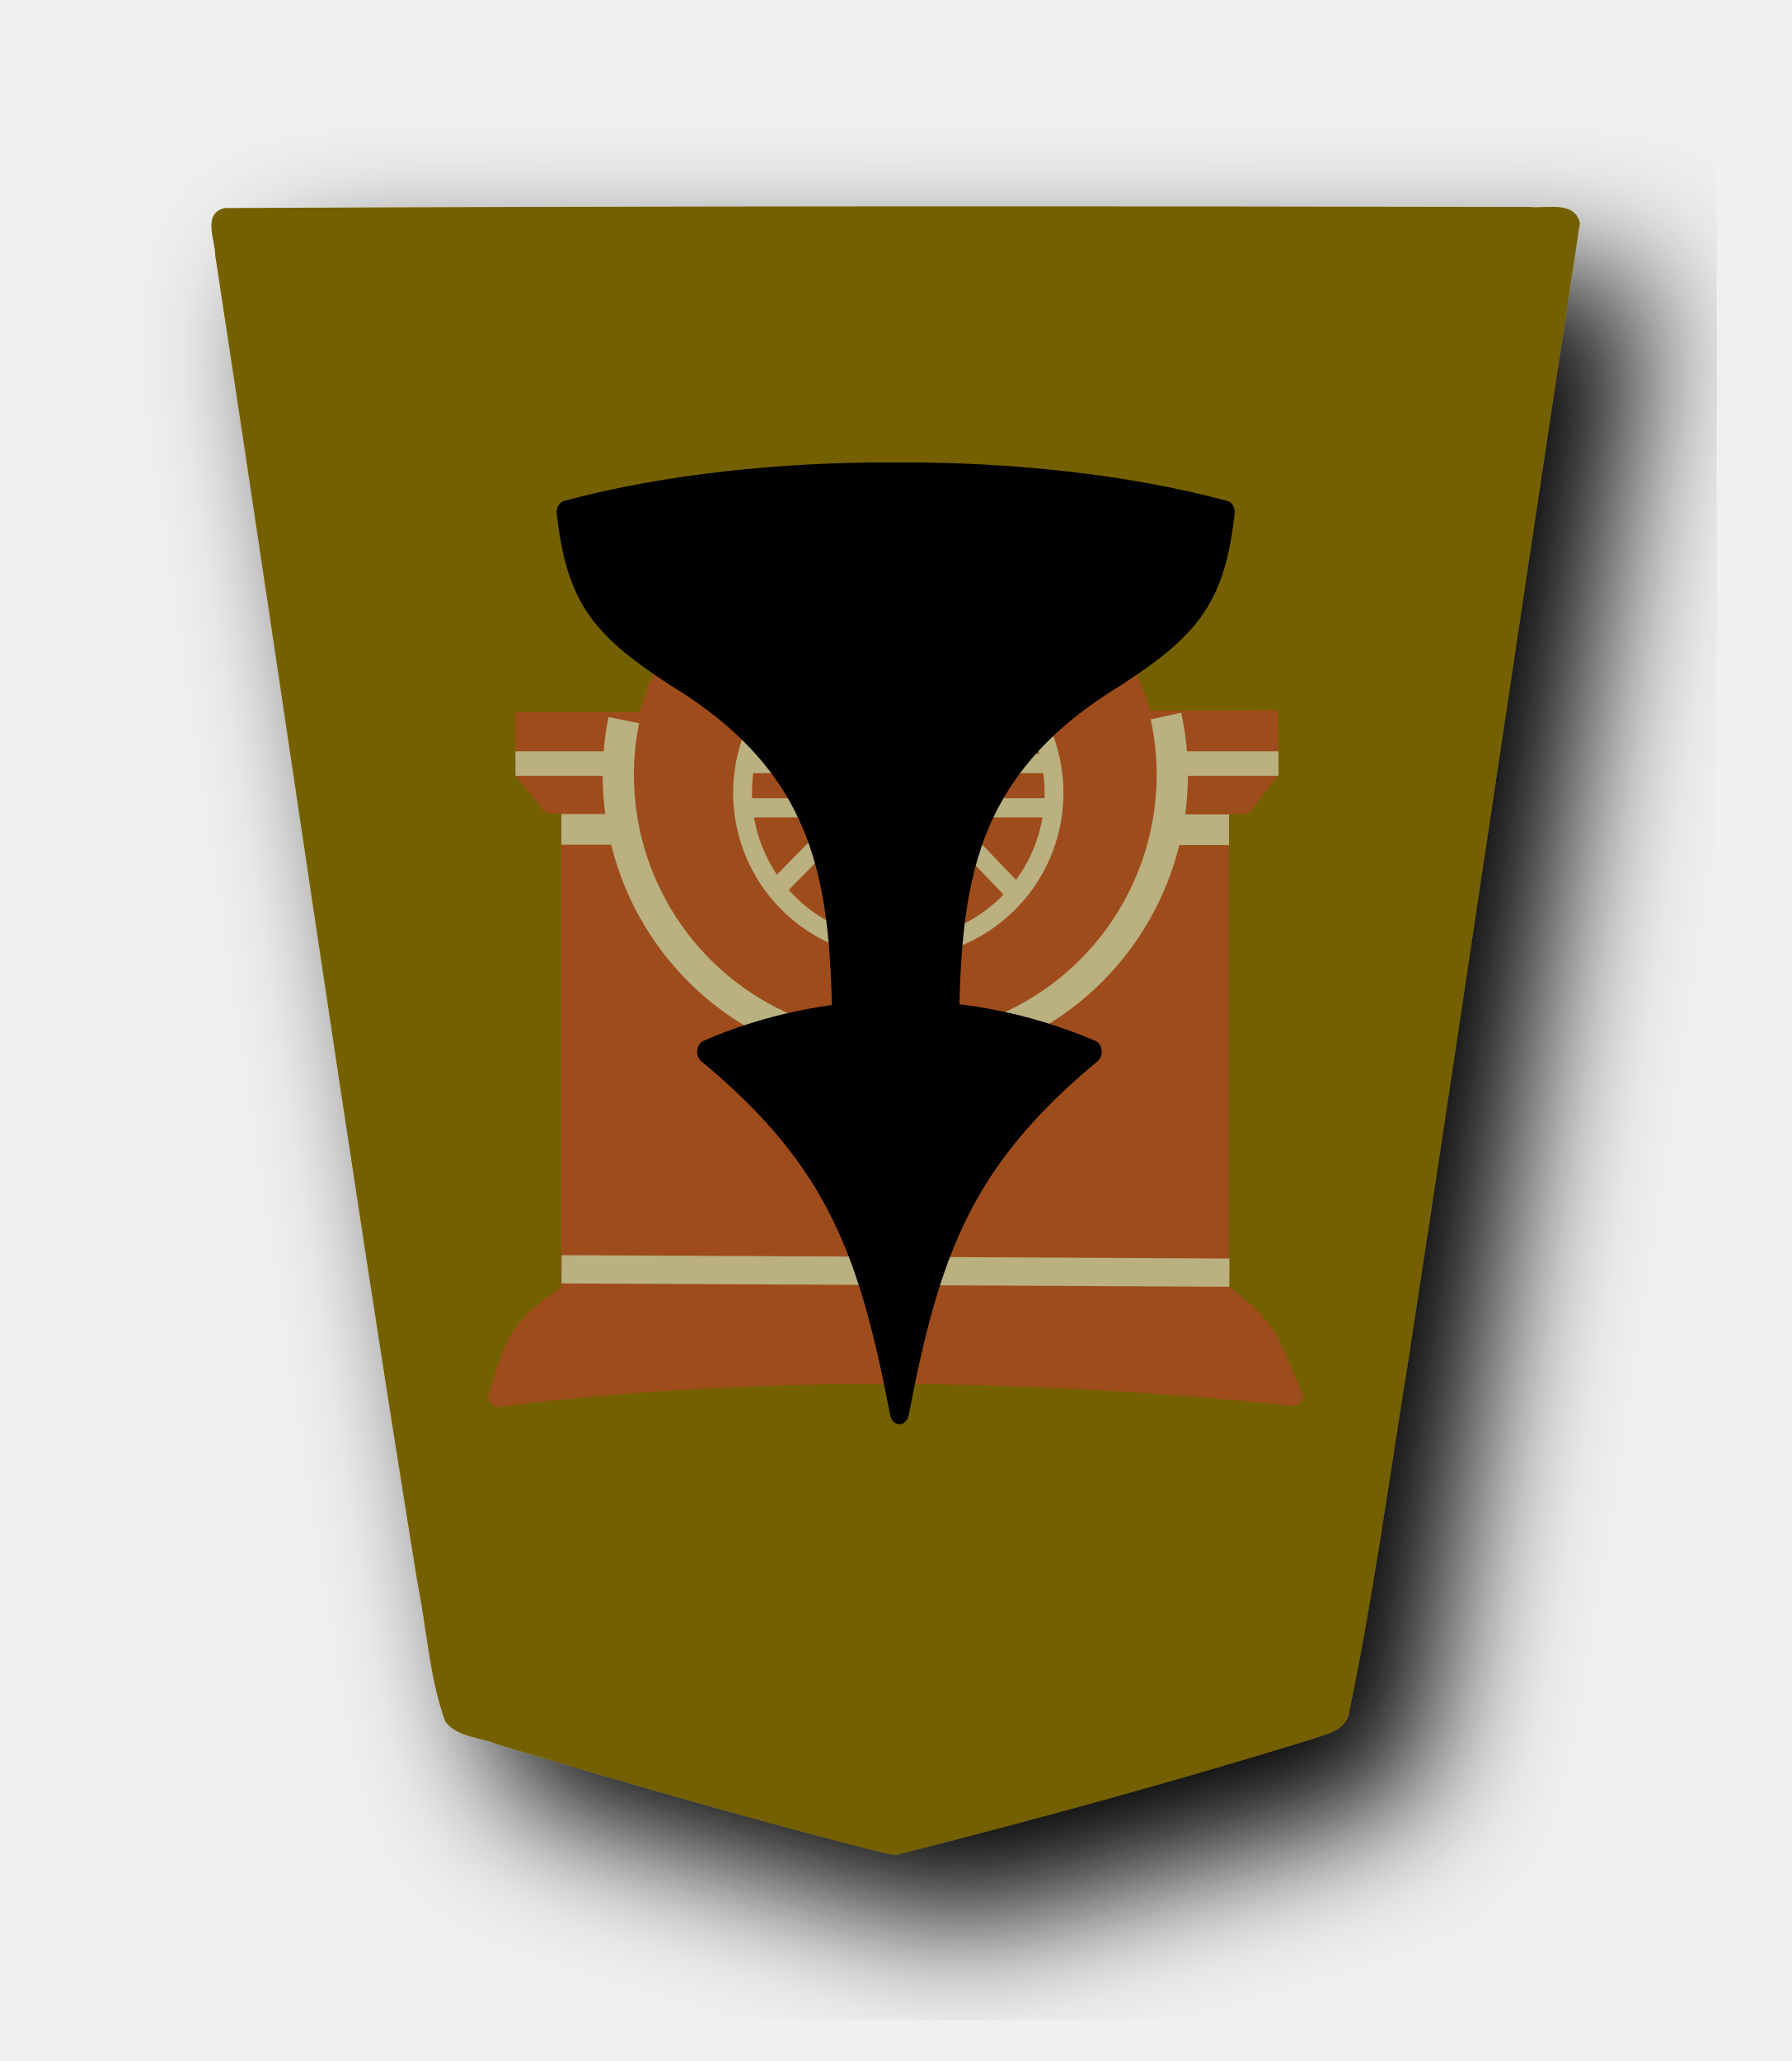
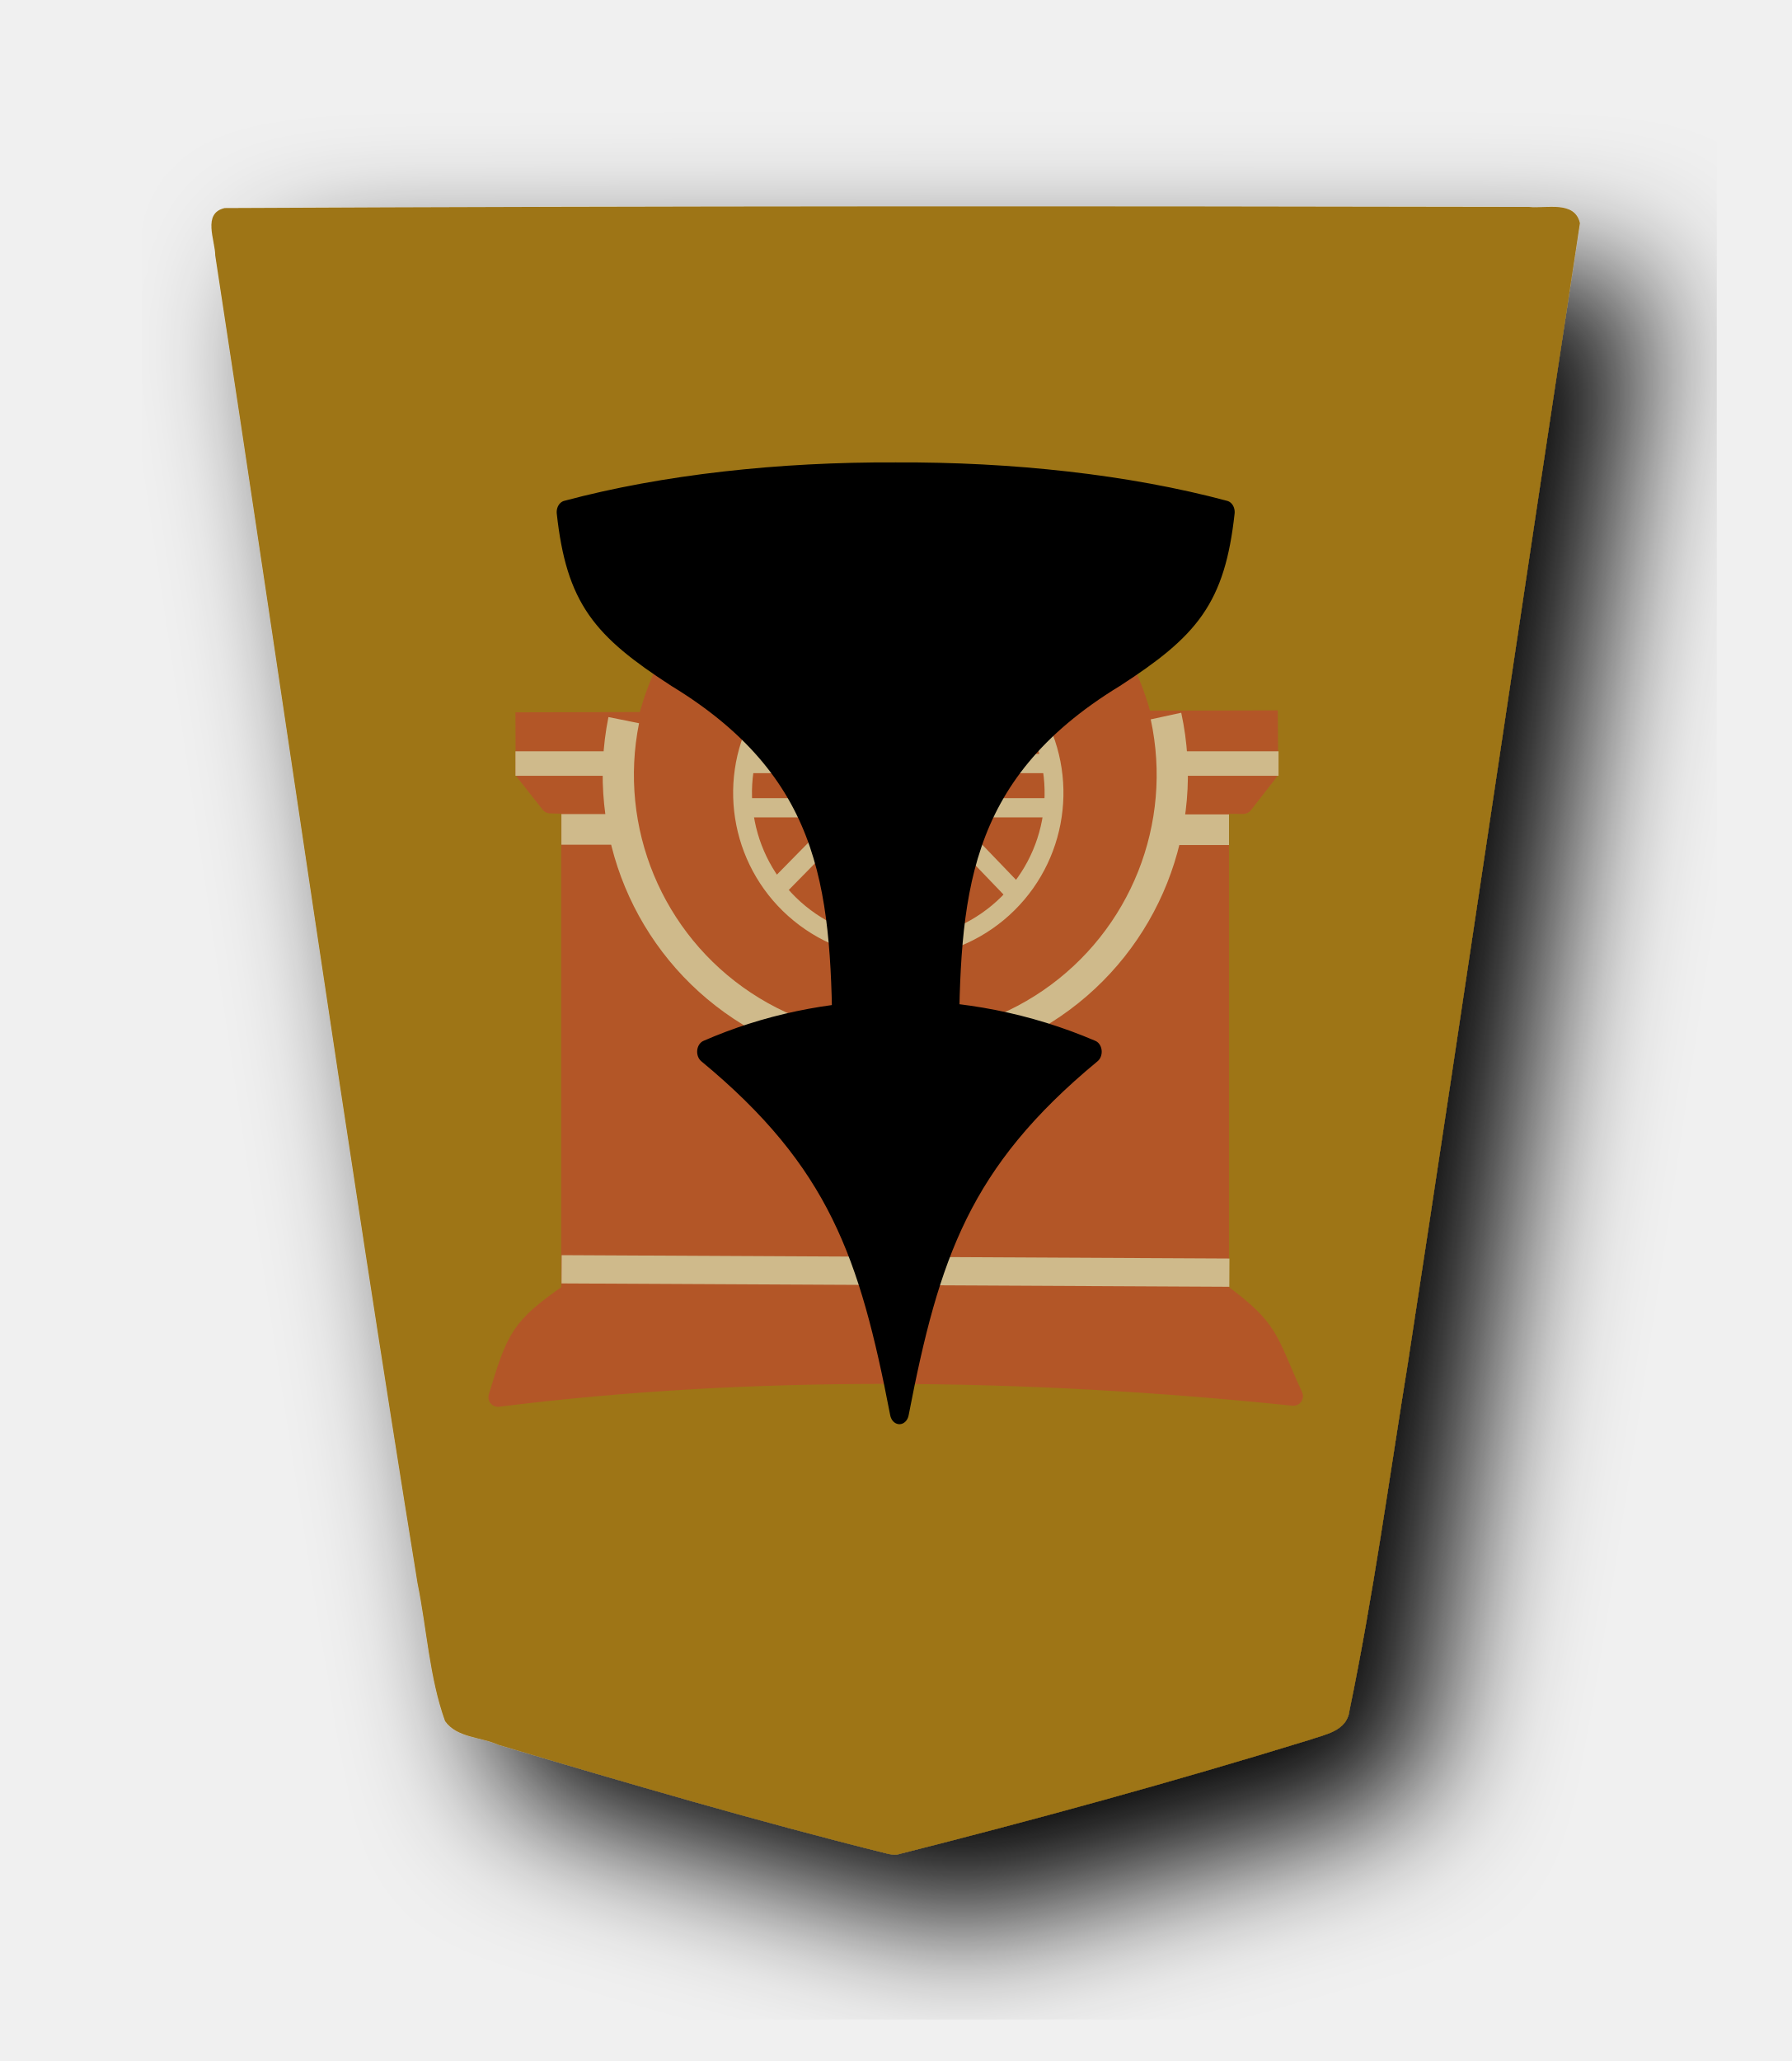
<svg xmlns="http://www.w3.org/2000/svg" width="52.157" height="60" version="1.1" id="svg1717">
  <defs id="defs1721">
    <filter style="color-interpolation-filters:sRGB" id="filter1552">
      <feFlood flood-opacity="0.498" flood-color="rgb(0,0,0)" result="flood" id="feFlood1542" />
      <feComposite in="flood" in2="SourceGraphic" operator="in" result="composite1" id="feComposite1544" />
      <feGaussianBlur in="composite1" stdDeviation="2.5" result="blur" id="feGaussianBlur1546" />
      <feOffset dx="4.57967e-15" dy="4.41314e-15" result="offset" id="feOffset1548" />
      <feComposite in="SourceGraphic" in2="offset" operator="over" result="composite2" id="feComposite1550" />
    </filter>
    <filter style="color-interpolation-filters:sRGB" id="filter1540">
      <feFlood flood-opacity="0.498" flood-color="rgb(0,0,0)" result="flood" id="feFlood1530" />
      <feComposite in="flood" in2="SourceGraphic" operator="in" result="composite1" id="feComposite1532" />
      <feGaussianBlur in="composite1" stdDeviation="2.5" result="blur" id="feGaussianBlur1534" />
      <feOffset dx="4.57967e-15" dy="4.41314e-15" result="offset" id="feOffset1536" />
      <feComposite in="SourceGraphic" in2="offset" operator="over" result="composite2" id="feComposite1538" />
    </filter>
    <filter id="drop-shadow-9">
      <feGaussianBlur in="SourceAlpha" result="blur" stdDeviation="2" id="feGaussianBlur5056" />
      <feOffset result="offsetBlur" dx="2" dy="2" id="feOffset5058" />
      <feBlend in="SourceGraphic" in2="offsetBlur" mode="normal" id="feBlend5060" />
    </filter>
    <filter id="drop-shadow-2">
      <feGaussianBlur in="SourceAlpha" result="blur" stdDeviation="2" id="feGaussianBlur6807" />
      <feOffset result="offsetBlur" dx="2" dy="2" id="feOffset6809" />
      <feBlend in="SourceGraphic" in2="offsetBlur" mode="normal" id="feBlend6811" />
    </filter>
    <filter id="drop-shadow-2-8">
      <feGaussianBlur in="SourceAlpha" result="blur" stdDeviation="2" id="feGaussianBlur6807-2" />
      <feOffset result="offsetBlur" dx="2" dy="2" id="feOffset6809-8" />
      <feBlend in="SourceGraphic" in2="offsetBlur" mode="normal" id="feBlend6811-0" />
    </filter>
    <filter id="drop-shadow-6">
      <feGaussianBlur in="SourceAlpha" result="blur" stdDeviation="2" id="feGaussianBlur5056-9" />
      <feOffset result="offsetBlur" dx="2" dy="2" id="feOffset5058-0" />
      <feBlend in="SourceGraphic" in2="offsetBlur" mode="normal" id="feBlend5060-9" />
    </filter>
    <filter id="drop-shadow-27">
      <feGaussianBlur in="SourceAlpha" result="blur" stdDeviation="2" id="feGaussianBlur5056-5" />
      <feOffset result="offsetBlur" dx="2" dy="2" id="feOffset5058-6" />
      <feBlend in="SourceGraphic" in2="offsetBlur" mode="normal" id="feBlend5060-96" />
    </filter>
    <filter id="drop-shadow-2-88">
      <feGaussianBlur in="SourceAlpha" result="blur" stdDeviation="2" id="feGaussianBlur6807-1" />
      <feOffset result="offsetBlur" dx="2" dy="2" id="feOffset6809-5" />
      <feBlend in="SourceGraphic" in2="offsetBlur" mode="normal" id="feBlend6811-7" />
    </filter>
    <filter id="drop-shadow-2-88-3">
      <feGaussianBlur in="SourceAlpha" result="blur" stdDeviation="2" id="feGaussianBlur6807-1-9" />
      <feOffset result="offsetBlur" dx="2" dy="2" id="feOffset6809-5-3" />
      <feBlend in="SourceGraphic" in2="offsetBlur" mode="normal" id="feBlend6811-7-6" />
    </filter>
  </defs>
  <filter id="drop-shadow">
    <feGaussianBlur in="SourceAlpha" result="blur" stdDeviation="2" id="feGaussianBlur1692" />
    <feOffset result="offsetBlur" dx="2" dy="2" id="feOffset1694" />
    <feBlend in="SourceGraphic" in2="offsetBlur" mode="normal" id="feBlend1696" />
  </filter>
  <g style="display:inline" id="g8876" transform="matrix(1,0,0,-1,-95.64097,81.11873)">
-     <g id="g7764" transform="matrix(0.9818505,0,0,-0.9818505,-4.360504,104.3377)" style="fill:#756001;fill-opacity:1;filter:url(#drop-shadow-2-88)">
-       <g style="fill:#756001;fill-opacity:1" id="g7762" transform="rotate(180,45.5785,23.8125)">
-         <path id="path7760" d="m -37.299,-31.01 c -4.096,1.034 -8.171,2.152 -12.208,3.395 -0.467,0.163 -1.13,0.263 -1.201,0.865 -0.709,3.416 -1.178,6.885 -1.737,10.331 -1.73,11.255 -3.378,22.528 -5.1,33.78 0.155,0.682 1.013,0.424 1.51,0.48 12.894,0.025 25.788,0.03 38.68,-0.033 0.672,-0.156 0.28,-0.952 0.279,-1.409 -2.011,-13.12 -3.876,-26.263 -5.998,-39.366 -0.277,-1.356 -0.348,-2.782 -0.816,-4.087 -0.347,-0.497 -1.073,-0.468 -1.588,-0.704 -3.832,-1.137 -7.673,-2.267 -11.55,-3.231 -0.09,-0.017 -0.18,-0.032 -0.271,-0.021 z" style="fill:#756001;fill-opacity:1" />
+     <g id="g7764" transform="matrix(0.9818505,0,0,-0.9818505,-4.360504,104.3377)" style="fill:#9e7519;fill-opacity:1;filter:url(#drop-shadow-2-88)">
+       <g style="fill:#9e7519;fill-opacity:1" id="g7762" transform="rotate(180,45.5785,23.8125)">
+         <path id="path7760" d="m -37.299,-31.01 c -4.096,1.034 -8.171,2.152 -12.208,3.395 -0.467,0.163 -1.13,0.263 -1.201,0.865 -0.709,3.416 -1.178,6.885 -1.737,10.331 -1.73,11.255 -3.378,22.528 -5.1,33.78 0.155,0.682 1.013,0.424 1.51,0.48 12.894,0.025 25.788,0.03 38.68,-0.033 0.672,-0.156 0.28,-0.952 0.279,-1.409 -2.011,-13.12 -3.876,-26.263 -5.998,-39.366 -0.277,-1.356 -0.348,-2.782 -0.816,-4.087 -0.347,-0.497 -1.073,-0.468 -1.588,-0.704 -3.832,-1.137 -7.673,-2.267 -11.55,-3.231 -0.09,-0.017 -0.18,-0.032 -0.271,-0.021 z" style="fill:#9e7519;fill-opacity:1" />
      </g>
    </g>
    <g transform="matrix(-0.5592501,0,0,0.5592501,179.9707,5.15168)" id="g3971-6" style="display:inline;opacity:0.5">
      <path transform="matrix(1.333333,0,0,-1.333333,0,396.8507)" style="display:inline;fill:none;stroke:#ffffe5;stroke-width:0.75px;stroke-linecap:butt;stroke-linejoin:miter;stroke-opacity:1" d="m 68.004,224.078 -0.331,3.323" id="path3893-9" />
      <path transform="matrix(1.333333,0,0,-1.333333,0,396.8507)" style="display:inline;fill:none;stroke:#ffffff;stroke-width:0.75px;stroke-linecap:butt;stroke-linejoin:miter;stroke-opacity:1" d="M 71.849,227.169 H 84.079" id="path3907-9" />
      <path id="path3827-3" d="m 112.982,92.876 a 8.798,9.13 0 0 0 -0.051,-0.232 8.798,9.13 0 0 0 -0.277,-0.867 8.798,9.13 0 0 0 -0.359,-0.832 8.798,9.13 0 0 0 -0.438,-0.791 8.798,9.13 0 0 0 -0.512,-0.744 8.798,9.13 0 0 0 -0.58,-0.686 8.798,9.13 0 0 0 -0.645,-0.621 8.798,9.13 0 0 0 -0.699,-0.553 8.798,9.13 0 0 0 -0.75,-0.477 8.798,9.13 0 0 0 -0.791,-0.396 8.798,9.13 0 0 0 -0.826,-0.312 8.798,9.13 0 0 0 -0.854,-0.227 8.798,9.13 0 0 0 -0.869,-0.137 8.798,9.13 0 0 0 -0.879,-0.045 8.798,9.13 0 0 0 -0.621,0.021 8.798,9.13 0 0 0 -0.873,0.111 8.798,9.13 0 0 0 -0.859,0.199 8.798,9.13 0 0 0 -0.834,0.287 8.798,9.13 0 0 0 -0.803,0.373 8.798,9.13 0 0 0 -0.764,0.455 8.798,9.13 0 0 0 -0.715,0.531 8.798,9.13 0 0 0 -0.66,0.602 8.798,9.13 0 0 0 -0.6,0.668 8.798,9.13 0 0 0 -0.533,0.727 8.798,9.13 0 0 0 -0.459,0.777 8.798,9.13 0 0 0 -0.383,0.822 8.798,9.13 0 0 0 -0.301,0.857 8.798,9.13 0 0 0 -0.121,0.488 z" style="opacity:1;fill:#c83737;fill-opacity:1;stroke:#c83737;stroke-width:1;stroke-linecap:round;stroke-linejoin:round;stroke-miterlimit:4;stroke-dasharray:none;stroke-opacity:1;paint-order:normal" />
      <path id="path3829-3" d="m 87.306,68.524 v 25.457 h 3.912 a 13.347,13.347 0 0 1 0.066,-0.443 13.347,13.347 0 0 1 0.33,-1.291 13.347,13.347 0 0 1 0.457,-1.254 13.347,13.347 0 0 1 0.58,-1.201 13.347,13.347 0 0 1 0.697,-1.137 13.347,13.347 0 0 1 0.809,-1.062 13.347,13.347 0 0 1 0.908,-0.977 13.347,13.347 0 0 1 1.004,-0.881 13.347,13.347 0 0 1 1.084,-0.775 13.347,13.347 0 0 1 1.158,-0.664 13.347,13.347 0 0 1 1.217,-0.545 13.347,13.347 0 0 1 1.266,-0.42 13.347,13.347 0 0 1 1.303,-0.293 13.347,13.347 0 0 1 1.324,-0.16 13.347,13.347 0 0 1 0.943,-0.033 13.347,13.347 0 0 1 1.334,0.066 13.347,13.347 0 0 1 1.318,0.199 13.347,13.347 0 0 1 1.293,0.33 13.347,13.347 0 0 1 1.252,0.457 13.347,13.347 0 0 1 1.203,0.58 13.347,13.347 0 0 1 1.137,0.697 13.347,13.347 0 0 1 1.062,0.809 13.347,13.347 0 0 1 0.975,0.908 13.347,13.347 0 0 1 0.881,1.002 13.347,13.347 0 0 1 0.777,1.086 13.347,13.347 0 0 1 0.662,1.156 13.347,13.347 0 0 1 0.545,1.219 13.347,13.347 0 0 1 0.422,1.266 13.347,13.347 0 0 1 0.291,1.303 13.347,13.347 0 0 1 0.008,0.059 h 3.547 V 68.524 Z" style="opacity:1;fill:#c83737;fill-opacity:1;stroke:#c83737;stroke-width:1;stroke-linecap:round;stroke-linejoin:round;stroke-miterlimit:4;stroke-dasharray:none;stroke-opacity:1;paint-order:normal" />
      <path id="path3831-7" d="m 117.693,95.659 h 5.764 l -1.312,-1.662 -1.072,-0.031 -3.549,0.002 c 0.073,0.424 0.125,0.851 0.156,1.279 0.007,0.137 0.011,0.275 0.014,0.412 z" style="fill:#c83737;fill-opacity:1;stroke:#c83737;stroke-width:1px;stroke-linecap:butt;stroke-linejoin:round;stroke-opacity:1" />
      <path id="path3833-4" d="m 91.218,93.975 -3.828,0.002 -1.329,-0.008 -1.317,1.689 h 6.303 c 0.005,-0.267 0.018,-0.534 0.039,-0.801 0.034,-0.296 0.079,-0.59 0.133,-0.883 z" style="fill:#c83737;fill-opacity:1;stroke:#c83737;stroke-width:1px;stroke-linecap:butt;stroke-linejoin:round;stroke-opacity:1" />
      <path id="path3835-9" d="m 117.503,98.3 5.98,-0.014 -0.008,-2.291 -5.811,0.003 a 13.483,11.721 0 0 1 0.02,0.473 13.483,11.721 0 0 1 -0.067,1.17 13.483,11.721 0 0 1 -0.114,0.659 z" style="fill:#c83737;fill-opacity:1;stroke:#c83737;stroke-width:0.942px;stroke-linecap:butt;stroke-linejoin:miter;stroke-opacity:1" />
      <path id="path3837-4" d="m 91.069,95.969 -6.348,0.005 0.016,2.408 6.487,-0.016 a 13.408,11.992 0 0 1 -0.147,-1.084 13.408,11.992 0 0 1 -0.033,-0.848 13.408,11.992 0 0 1 0.025,-0.465 z" style="fill:#c83737;fill-opacity:1;stroke:#c83737;stroke-width:0.95px;stroke-linecap:butt;stroke-linejoin:miter;stroke-opacity:1" />
      <path id="path3839-7" d="m 95.73,93.804 a 8.661,15.057 0 0 0 -0.025,0.86 8.661,15.057 0 0 0 0.021,1.066 8.661,15.057 0 0 0 0.104,1.495 8.661,15.057 0 0 0 0.125,0.966 l 16.831,-0.074 a 8.661,15.057 0 0 0 0.067,-0.461 8.661,15.057 0 0 0 0.131,-1.488 8.661,15.057 0 0 0 0.042,-1.504 8.661,15.057 0 0 0 -0.017,-0.883 z" style="fill:#c83737;fill-opacity:1;stroke:#c83737;stroke-width:1.274px;stroke-linecap:butt;stroke-linejoin:miter;stroke-opacity:1" />
      <path id="path3841-1" d="m 87.262,68.547 c -2.669,-1.955 -2.441,-2.436 -3.807,-5.387 14.025,1.45 28.169,1.602 41.409,-0.054 -0.955,3.135 -1.131,3.604 -3.727,5.419 z" style="fill:#c83737;fill-opacity:1;stroke:#c83737;stroke-width:1px;stroke-linecap:butt;stroke-linejoin:round;stroke-opacity:1" />
      <path id="path3843-4-4" d="M 104.188,81.828 A 13.347,13.347 0 0 0 90.842,95.174 13.347,13.347 0 0 0 104.188,108.521 13.347,13.347 0 0 0 117.535,95.174 13.347,13.347 0 0 0 104.188,81.828 Z m 0,4.217 a 8.798,9.13 0 0 1 8.799,9.129 8.798,9.13 0 0 1 -8.799,9.129 8.798,9.13 0 0 1 -8.797,-9.129 8.798,9.13 0 0 1 8.797,-9.129 z" style="opacity:1;fill:#c83737;fill-opacity:1;stroke:#c83737;stroke-width:0.834;stroke-linecap:round;stroke-linejoin:round;stroke-miterlimit:4;stroke-dasharray:none;stroke-opacity:1;paint-order:normal" />
      <path id="path3845-0-3" d="m 104.277,95.969 v 9.413" style="fill:none;stroke:#c83737;stroke-width:1;stroke-linecap:butt;stroke-linejoin:miter;stroke-miterlimit:4;stroke-dasharray:none;stroke-opacity:1" />
      <path id="path3849-1" d="m 86.786,69.589 34.766,0.175" style="fill:#ffffff;stroke:#ffffff;stroke-width:1.472;stroke-linecap:butt;stroke-linejoin:miter;stroke-miterlimit:4;stroke-dasharray:none;stroke-opacity:1" />
      <path id="path3853-5-6" d="m 97.824,102.289 6.32,-6.408 6.607,6.607" style="fill:none;stroke:#c83737;stroke-width:1px;stroke-linecap:butt;stroke-linejoin:miter;stroke-opacity:1" />
      <path id="path3887-4" d="m 84.227,96.091 h 6.171" style="fill:#ffffff;stroke:#ffffff;stroke-width:1.276;stroke-linecap:butt;stroke-linejoin:miter;stroke-miterlimit:4;stroke-dasharray:none;stroke-opacity:1" />
      <path id="path3885-9-4" d="m 96.101,96.091 h 16.188" style="fill:#ffffff;stroke:#ffffff;stroke-width:1.002;stroke-linecap:butt;stroke-linejoin:miter;stroke-miterlimit:4;stroke-dasharray:none;stroke-opacity:1" />
      <path id="path3855-3" d="m 117.961,96.091 h 5.994" style="fill:#ffffff;stroke:#ffffff;stroke-width:1.276;stroke-linecap:butt;stroke-linejoin:miter;stroke-miterlimit:4;stroke-dasharray:none;stroke-opacity:1" />
      <path id="path3857-1-4" d="M 104.233,98.484 V 86.291" style="fill:none;stroke:#ffffff;stroke-width:1;stroke-linecap:butt;stroke-linejoin:miter;stroke-miterlimit:4;stroke-dasharray:none;stroke-opacity:1" />
      <path id="path3859-8-8" d="M 106.511,98.283 97.983,89.409" style="fill:#ffffff;stroke:#ffffff;stroke-width:1;stroke-linecap:butt;stroke-linejoin:miter;stroke-miterlimit:4;stroke-dasharray:none;stroke-opacity:1" />
      <path id="path3861-2-6" d="m 101.637,98.453 8.826,-8.98" style="fill:none;stroke:#ffffff;stroke-width:1px;stroke-linecap:butt;stroke-linejoin:miter;stroke-opacity:1" />
      <path style="opacity:1;fill:none;fill-opacity:1;stroke:#ffffff;stroke-width:0.981;stroke-linecap:butt;stroke-linejoin:bevel;stroke-miterlimit:4;stroke-dasharray:none;stroke-opacity:1;paint-order:normal" id="path3905-9" d="m 111.167,-98.397 a 8.108,8.108 0 0 1 -2.012,10.112 8.108,8.108 0 0 1 -10.31,-0.038 8.108,8.108 0 0 1 -1.937,-10.126" transform="scale(1,-1)" />
      <path style="fill:none;stroke:#ffffff;stroke-width:1px;stroke-linecap:butt;stroke-linejoin:miter;stroke-opacity:1" d="M 95.875,93.788 H 111.938" id="path3934-4" />
      <path transform="scale(1,-1)" d="m 118.317,-98.35 a 14.421,14.421 0 0 1 -6.177,14.871 14.421,14.421 0 0 1 -16.102,-0.122 14.421,14.421 0 0 1 -5.951,-14.962" id="path3938-6" style="opacity:1;fill:none;fill-opacity:1;stroke:#ffffff;stroke-width:1.626;stroke-linecap:butt;stroke-linejoin:bevel;stroke-miterlimit:4;stroke-dasharray:none;stroke-opacity:1;paint-order:normal" />
      <path style="fill:#ffffff;stroke:#ffffff;stroke-width:1.595;stroke-linecap:butt;stroke-linejoin:miter;stroke-miterlimit:4;stroke-dasharray:none;stroke-opacity:1" d="m 86.805,92.646 h 3.296" id="path3940-7" />
      <path id="path3942-7" d="m 118.267,92.663 h 3.296" style="fill:#ffffff;stroke:#ffffff;stroke-width:1.595;stroke-linecap:butt;stroke-linejoin:miter;stroke-miterlimit:4;stroke-dasharray:none;stroke-opacity:1" />
    </g>
    <g style="display:inline;stroke:#000000;stroke-width:1.313;stroke-miterlimit:4;stroke-dasharray:none;paint-order:stroke fill markers" transform="matrix(-0.4193251,0,0,0.5103896,112.2319,21.39293)" id="g2182-3-0">
      <g style="stroke:#000000;stroke-width:1.313;stroke-miterlimit:4;stroke-dasharray:none" id="g2180-9-8" transform="translate(0.4695196,-1.501501)">
        <path style="fill:#000000;stroke:#000000;stroke-width:1.313;stroke-linecap:butt;stroke-linejoin:round;stroke-miterlimit:4;stroke-dasharray:none;stroke-opacity:1;paint-order:stroke fill markers" d="m -23.356,37.944 c -2.135,9.082 -4.332,14.439 -13.389,20.588 8.913,3.135 18.7,2.897 26.778,0 -9.057,-6.15 -11.255,-11.506 -13.389,-20.588 z" id="path2176-6-1" />
        <path style="fill:#000000;stroke:#000000;stroke-width:1.313;stroke-linecap:butt;stroke-linejoin:round;stroke-miterlimit:4;stroke-dasharray:none;stroke-opacity:1;paint-order:stroke fill markers" d="m -26.818,58.55 c -0.102,8.756 -0.371,15.837 -11.545,21.429 -5.232,2.786 -6.963,4.475 -7.615,9.332 6.785,1.494 14.836,2.21 22.882,2.179 8.046,0.031 16.098,-0.686 22.882,-2.179 C -0.864,84.454 -2.595,82.764 -7.828,79.978 -19.002,74.387 -19.271,67.306 -19.373,58.55 v 4e-6 c -1.241,0.019 -2.482,0.02 -3.722,0.019 -1.241,7.29e-4 -2.482,-2.33e-4 -3.722,-0.019 z" id="path2178-9-1" />
      </g>
    </g>
  </g>
</svg>
